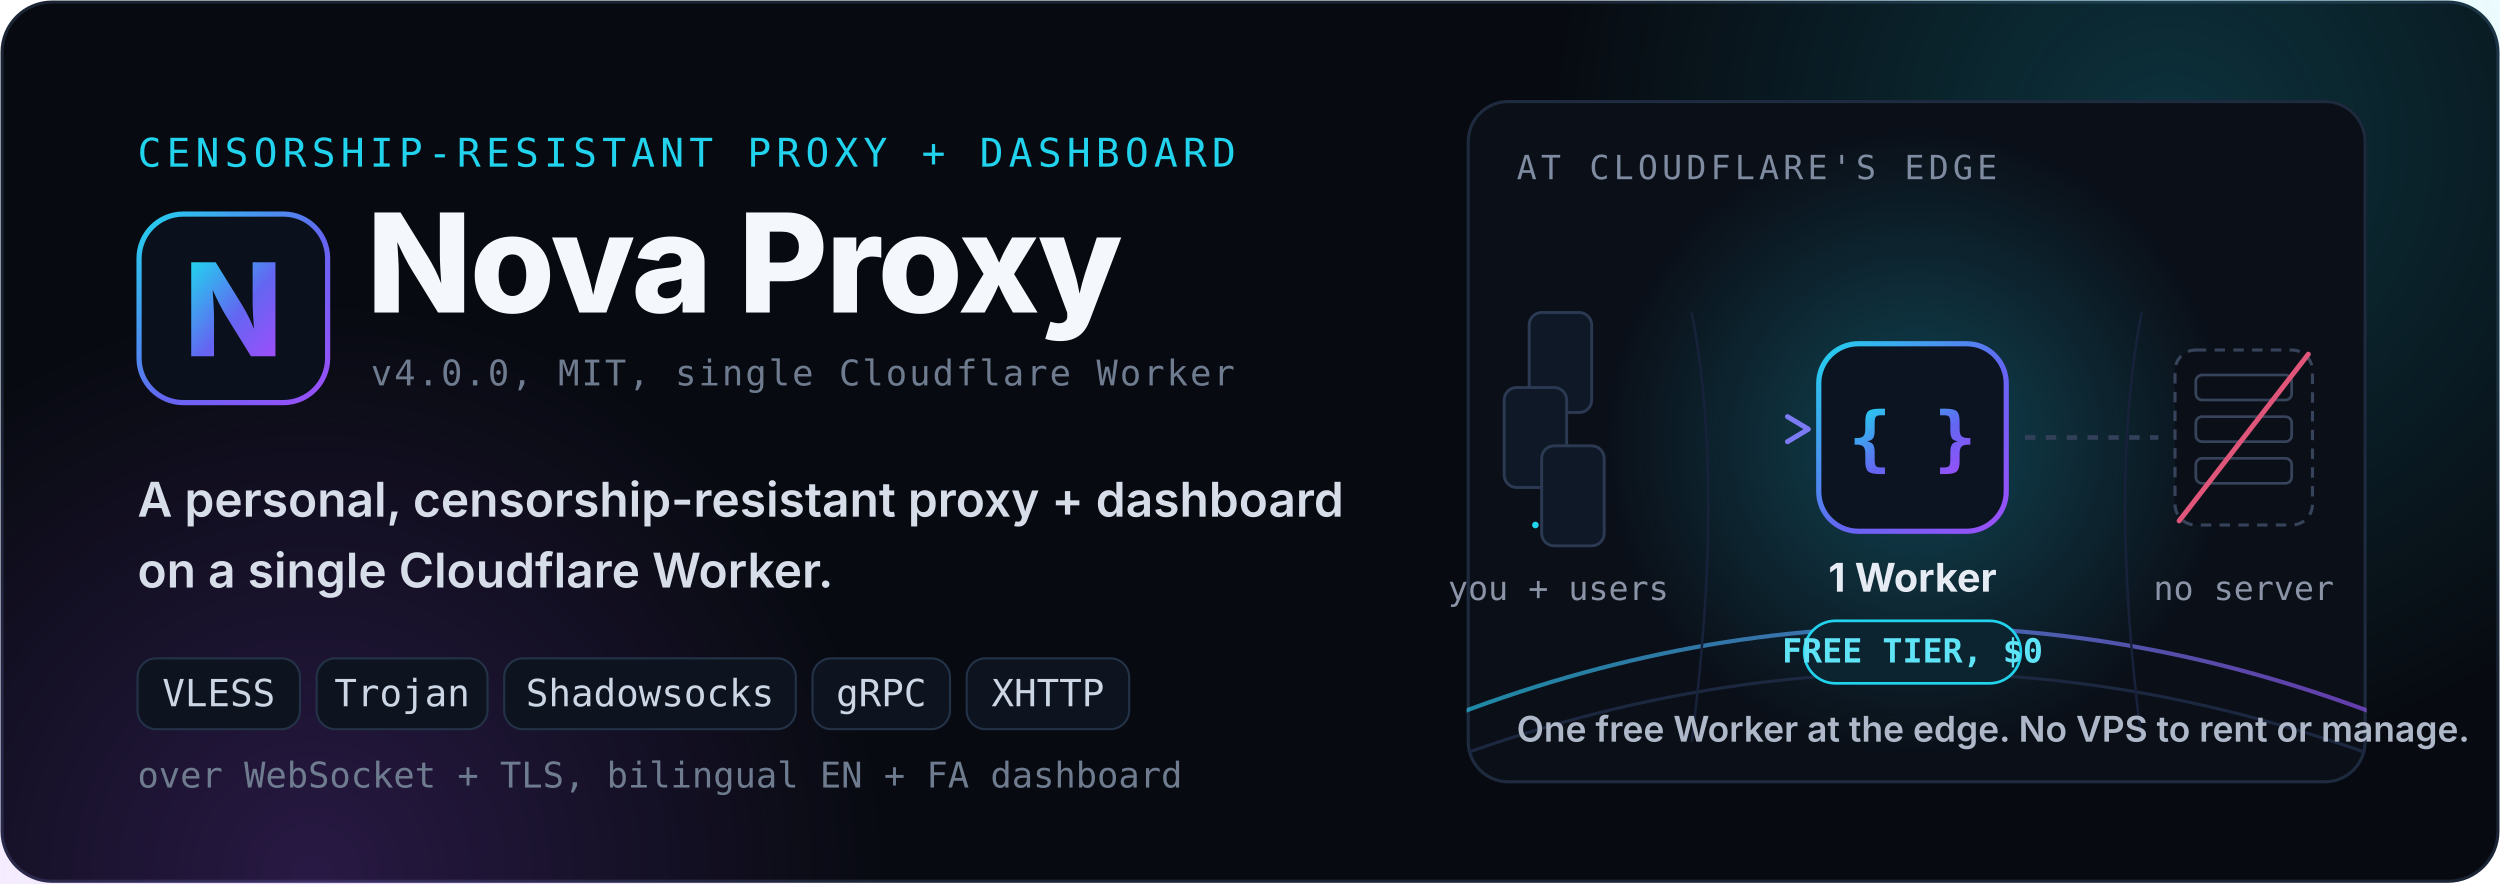
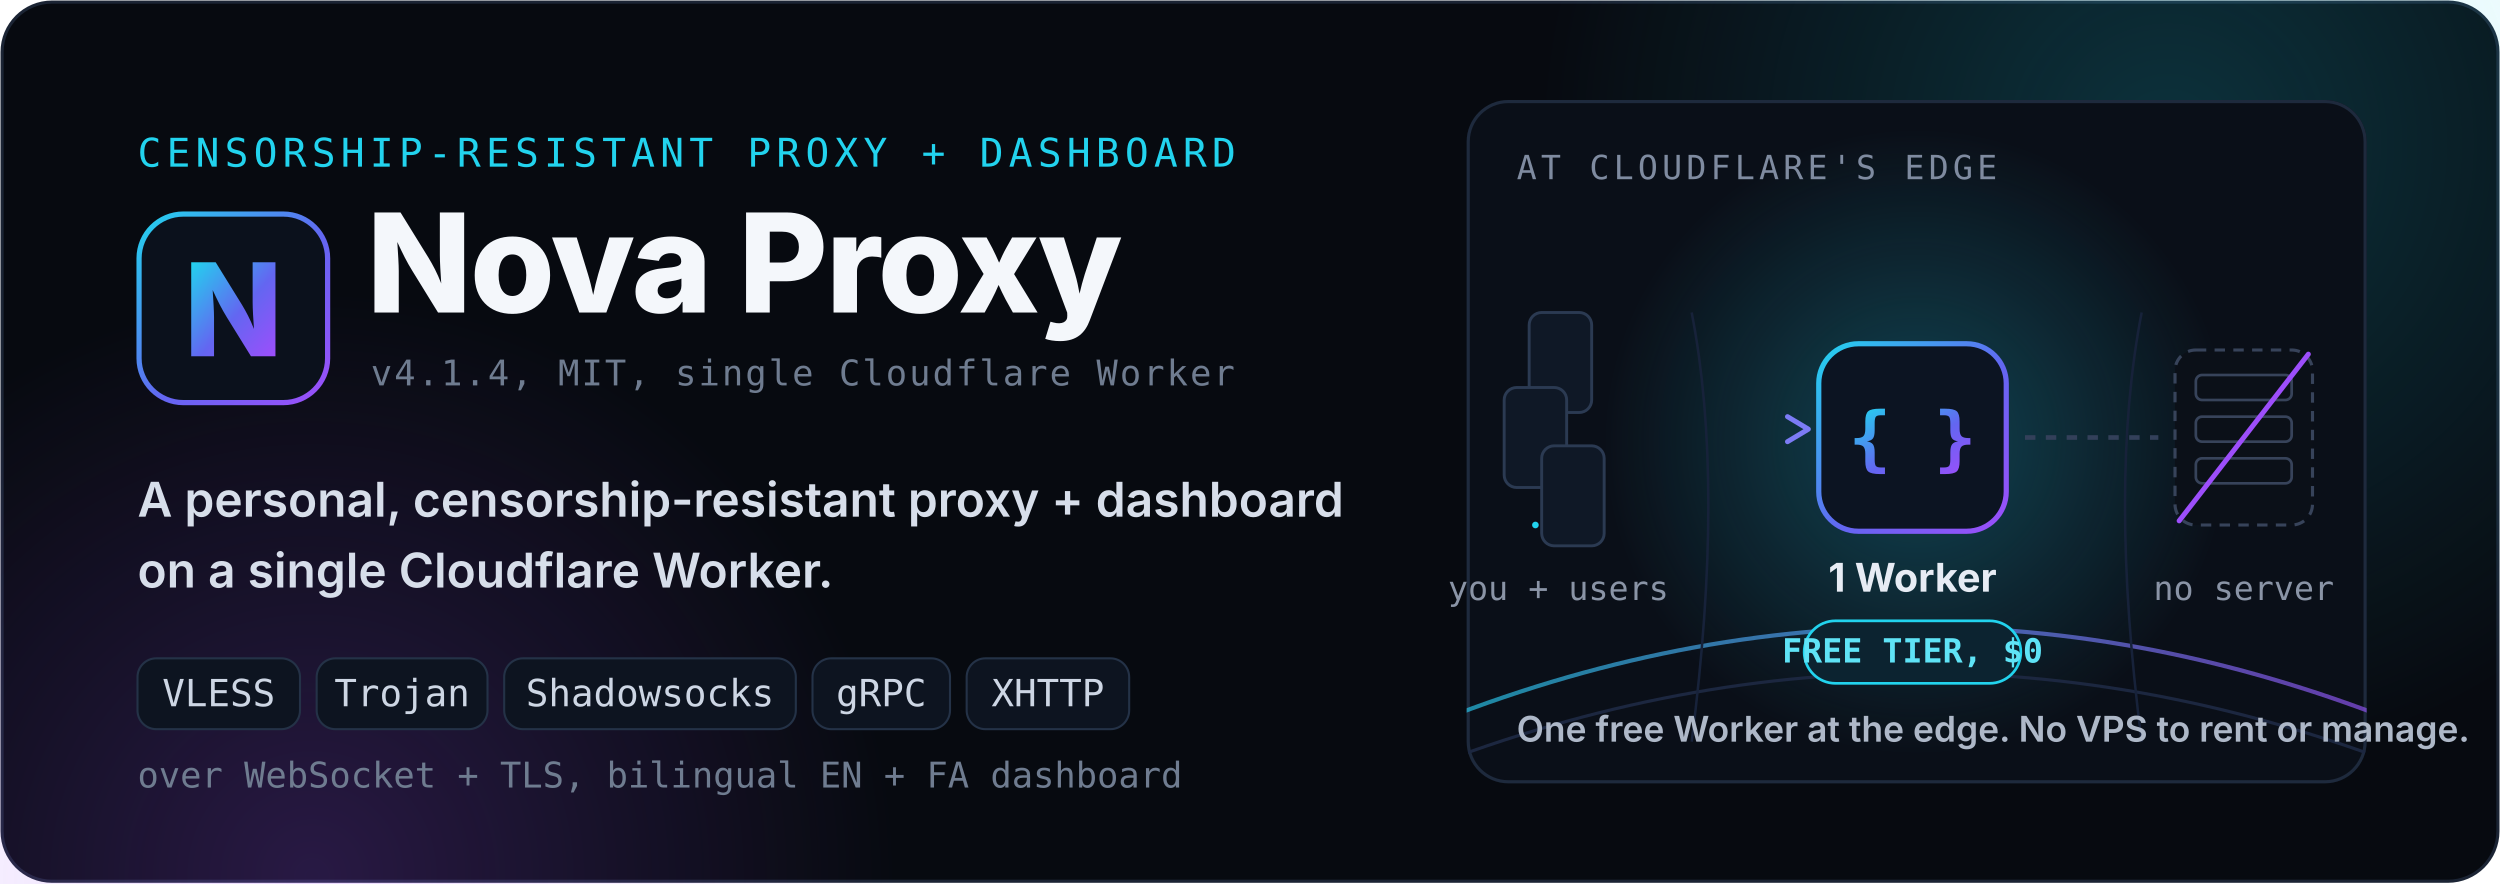
<svg xmlns="http://www.w3.org/2000/svg" width="1200" height="424" viewBox="0 0 1200 424" role="img" aria-labelledby="heroTitle heroDesc">
  <defs>
    <linearGradient id="novaGrad" x1="0" y1="0" x2="1" y2="1">
      <stop offset="0" stop-color="#22d3ee" />
      <stop offset="0.55" stop-color="#6366f1" />
      <stop offset="1" stop-color="#9d4efb" />
    </linearGradient>
    <linearGradient id="novaGradH" x1="0" y1="0" x2="1" y2="0">
      <stop offset="0" stop-color="#22d3ee" />
      <stop offset="1" stop-color="#9d4efb" />
    </linearGradient>
    <radialGradient id="glowTR" cx="0.5" cy="0.5" r="0.5">
      <stop offset="0" stop-color="#22d3ee" stop-opacity="0.20" />
      <stop offset="1" stop-color="#22d3ee" stop-opacity="0" />
    </radialGradient>
    <radialGradient id="glowV" cx="0.5" cy="0.5" r="0.5">
      <stop offset="0" stop-color="#9d4efb" stop-opacity="0.22" />
      <stop offset="1" stop-color="#9d4efb" stop-opacity="0" />
    </radialGradient>
    <radialGradient id="nodeGlow" cx="0.5" cy="0.5" r="0.5">
      <stop offset="0" stop-color="#22d3ee" stop-opacity="0.55" />
      <stop offset="1" stop-color="#22d3ee" stop-opacity="0" />
    </radialGradient>
    <clipPath id="boardClip">
      <rect x="704" y="48" width="432" height="328" rx="20" />
    </clipPath>
  </defs>
  <rect x="1" y="1" width="1198" height="422" rx="24" fill="#070a10" />
  <rect x="1" y="1" width="1198" height="422" rx="24" fill="none" stroke="#1b2434" stroke-width="1.5" />
  <circle cx="1040" cy="70" r="300" fill="url(#glowTR)" />
  <circle cx="150" cy="420" r="280" fill="url(#glowV)" />
  <g>
    <text x="66" y="80" font-family="ui-monospace,SFMono-Regular,Menlo,monospace" font-size="19" letter-spacing="2.5" fill="#22d3ee">CENSORSHIP-RESISTANT PROXY + DASHBOARD</text>
    <rect x="66" y="102" width="92" height="92" rx="22" fill="#0b111c" />
    <rect x="66.75" y="102.75" width="90.5" height="90.5" rx="21.25" fill="none" stroke="url(#novaGrad)" stroke-width="2.5" />
    <text x="112" y="171" text-anchor="middle" font-family="-apple-system,BlinkMacSystemFont,Segoe UI,sans-serif" font-size="62" font-weight="800" fill="url(#novaGrad)">N</text>
    <text x="176" y="150" font-family="-apple-system,BlinkMacSystemFont,Segoe UI,sans-serif" font-size="66" font-weight="800" fill="#f4f7fb" letter-spacing="-1">Nova Proxy</text>
-     <text x="178" y="185" font-family="ui-monospace,SFMono-Regular,Menlo,monospace" font-size="17" letter-spacing="1" fill="#6f7c90">v4.0.0, MIT, single Cloudflare Worker</text>
+     <text x="178" y="185" font-family="ui-monospace,SFMono-Regular,Menlo,monospace" font-size="17" letter-spacing="1" fill="#6f7c90">v4.1.4, MIT, single Cloudflare Worker</text>
    <text x="66" y="248" font-family="-apple-system,BlinkMacSystemFont,Segoe UI,sans-serif" font-size="23" font-weight="600" fill="#d7deea">A personal, censorship-resistant proxy + dashboard</text>
    <text x="66" y="282" font-family="-apple-system,BlinkMacSystemFont,Segoe UI,sans-serif" font-size="23" font-weight="600" fill="#d7deea">on a single Cloudflare Worker.</text>
    <g font-family="ui-monospace,SFMono-Regular,Menlo,monospace" font-size="18">
      <g>
        <rect x="66" y="316" width="78" height="34" rx="9" fill="#0d1420" stroke="#243247" stroke-width="1" />
        <text x="105" y="339" text-anchor="middle" fill="#cdd6e4">VLESS</text>
      </g>
      <g>
        <rect x="152" y="316" width="82" height="34" rx="9" fill="#0d1420" stroke="#243247" stroke-width="1" />
        <text x="193" y="339" text-anchor="middle" fill="#cdd6e4">Trojan</text>
      </g>
      <g>
        <rect x="242" y="316" width="140" height="34" rx="9" fill="#0d1420" stroke="#243247" stroke-width="1" />
        <text x="312" y="339" text-anchor="middle" fill="#cdd6e4">Shadowsocks</text>
      </g>
      <g>
        <rect x="390" y="316" width="66" height="34" rx="9" fill="#0d1420" stroke="#243247" stroke-width="1" />
        <text x="423" y="339" text-anchor="middle" fill="#cdd6e4">gRPC</text>
      </g>
      <g>
        <rect x="464" y="316" width="78" height="34" rx="9" fill="#0d1420" stroke="#243247" stroke-width="1" />
        <text x="503" y="339" text-anchor="middle" fill="#cdd6e4">XHTTP</text>
      </g>
    </g>
    <text x="66" y="378" font-family="ui-monospace,SFMono-Regular,Menlo,monospace" font-size="17" fill="#6f7c90">over WebSocket + TLS, bilingual EN + FA dashboard</text>
  </g>
  <g>
    <rect x="704" y="48" width="432" height="328" rx="20" fill="#0a0f18" />
    <rect x="704.75" y="48.75" width="430.5" height="326.5" rx="19.25" fill="none" stroke="#1e2a3d" stroke-width="1.5" />
    <g clip-path="url(#boardClip)">
      <circle cx="920" cy="212" r="150" fill="url(#nodeGlow)" opacity="0.5" />
      <path d="M676 352 Q920 250 1164 352" fill="none" stroke="url(#novaGradH)" stroke-width="2" opacity="0.65" />
      <path d="M676 372 Q920 274 1164 372" fill="none" stroke="#1c2740" stroke-width="1.5" />
      <path d="M812 356 Q828 232 812 150" fill="none" stroke="#17223a" stroke-width="1.2" />
      <path d="M1028 356 Q1012 232 1028 150" fill="none" stroke="#17223a" stroke-width="1.2" />
    </g>
    <text x="728" y="86" font-family="ui-monospace,SFMono-Regular,Menlo,monospace" font-size="16" letter-spacing="2" fill="#7f8ba0">AT CLOUDFLARE'S EDGE</text>
    <g>
      <rect x="734" y="150" width="30" height="48" rx="6" fill="#0f1826" stroke="#2b3a52" stroke-width="1.4" />
      <rect x="722" y="186" width="30" height="48" rx="6" fill="#0f1826" stroke="#2b3a52" stroke-width="1.4" />
      <rect x="740" y="214" width="30" height="48" rx="6" fill="#0f1826" stroke="#2b3a52" stroke-width="1.4" />
      <circle cx="737" cy="252" r="1.6" fill="#22d3ee" />
      <text x="748" y="288" text-anchor="middle" font-family="ui-monospace,SFMono-Regular,Menlo,monospace" font-size="16" fill="#8a94a6">you + users</text>
    </g>
    <path d="M776 206 H864" fill="none" stroke="url(#novaGradH)" stroke-width="2.4" />
    <path d="M858 200 l10 6 l-10 6" fill="none" stroke="#7c7bf5" stroke-width="2.4" stroke-linecap="round" stroke-linejoin="round" />
    <rect x="872" y="164" width="92" height="92" rx="20" fill="#0c1422" />
    <rect x="873" y="165" width="90" height="90" rx="19" fill="none" stroke="url(#novaGrad)" stroke-width="2.5" />
    <text x="918" y="222" text-anchor="middle" font-family="ui-monospace,SFMono-Regular,Menlo,monospace" font-size="34" font-weight="700" fill="url(#novaGrad)">{ }</text>
    <text x="918" y="284" text-anchor="middle" font-family="-apple-system,BlinkMacSystemFont,Segoe UI,sans-serif" font-size="19" font-weight="700" fill="#e7ecf4">1 Worker</text>
    <g>
      <rect x="866" y="298" width="104" height="30" rx="15" fill="#0c2330" stroke="#22d3ee" stroke-width="1.3" />
      <text x="918" y="318" text-anchor="middle" font-family="ui-monospace,SFMono-Regular,Menlo,monospace" font-size="16" font-weight="700" fill="#5fe3f6">FREE TIER, $0</text>
    </g>
    <path d="M972 210 H1036" fill="none" stroke="#33405a" stroke-width="2.2" stroke-dasharray="5 5" />
    <g>
      <rect x="1044" y="168" width="66" height="84" rx="10" fill="#0b1018" stroke="#37435a" stroke-width="1.5" stroke-dasharray="5 4" />
      <rect x="1054" y="180" width="46" height="12" rx="3" fill="none" stroke="#37435a" stroke-width="1.3" />
      <rect x="1054" y="200" width="46" height="12" rx="3" fill="none" stroke="#37435a" stroke-width="1.3" />
      <rect x="1054" y="220" width="46" height="12" rx="3" fill="none" stroke="#37435a" stroke-width="1.3" />
-       <path d="M1046 250 L1108 170" stroke="#e0567a" stroke-width="2.4" stroke-linecap="round" />
+       <path d="M1046 250 L1108 170" stroke="#9d4efb" stroke-width="2.4" stroke-linecap="round" />
      <text x="1077" y="288" text-anchor="middle" font-family="ui-monospace,SFMono-Regular,Menlo,monospace" font-size="16" fill="#8a94a6">no server</text>
    </g>
    <text x="728" y="356" font-family="-apple-system,BlinkMacSystemFont,Segoe UI,sans-serif" font-size="17" font-weight="600" fill="#aeb8c8">One free Worker at the edge. No VPS to rent or manage.</text>
  </g>
</svg>
